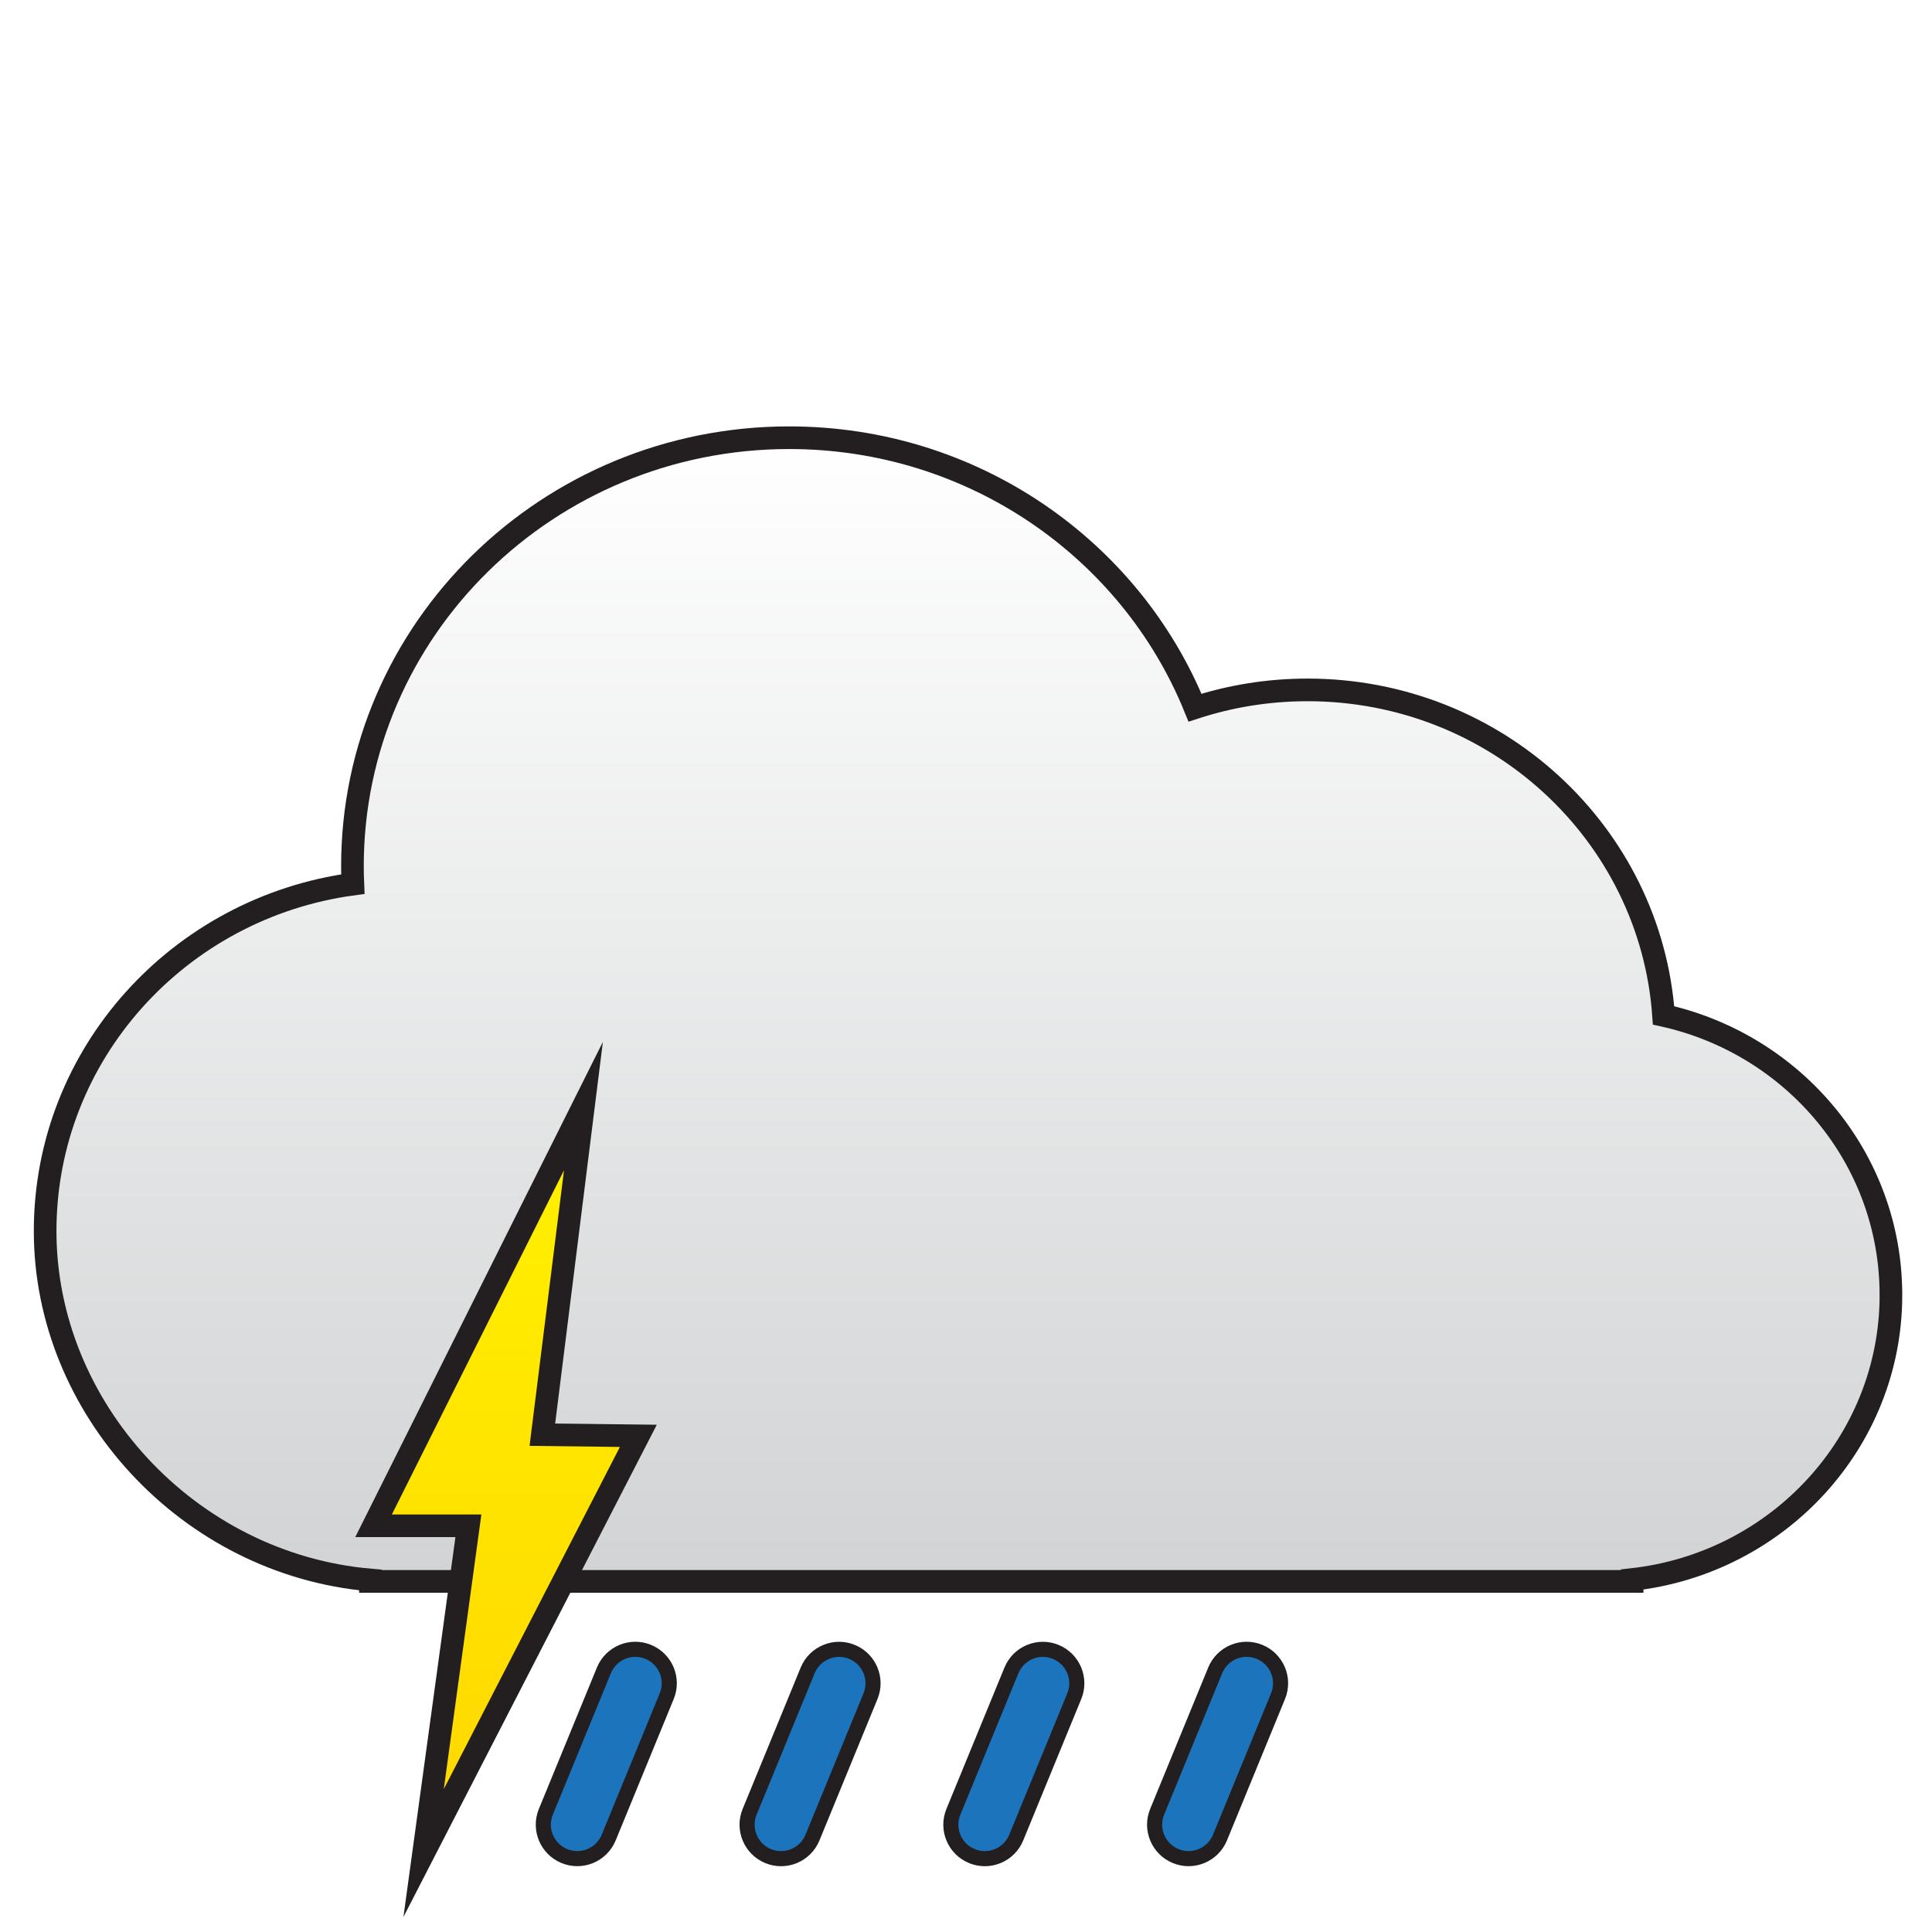
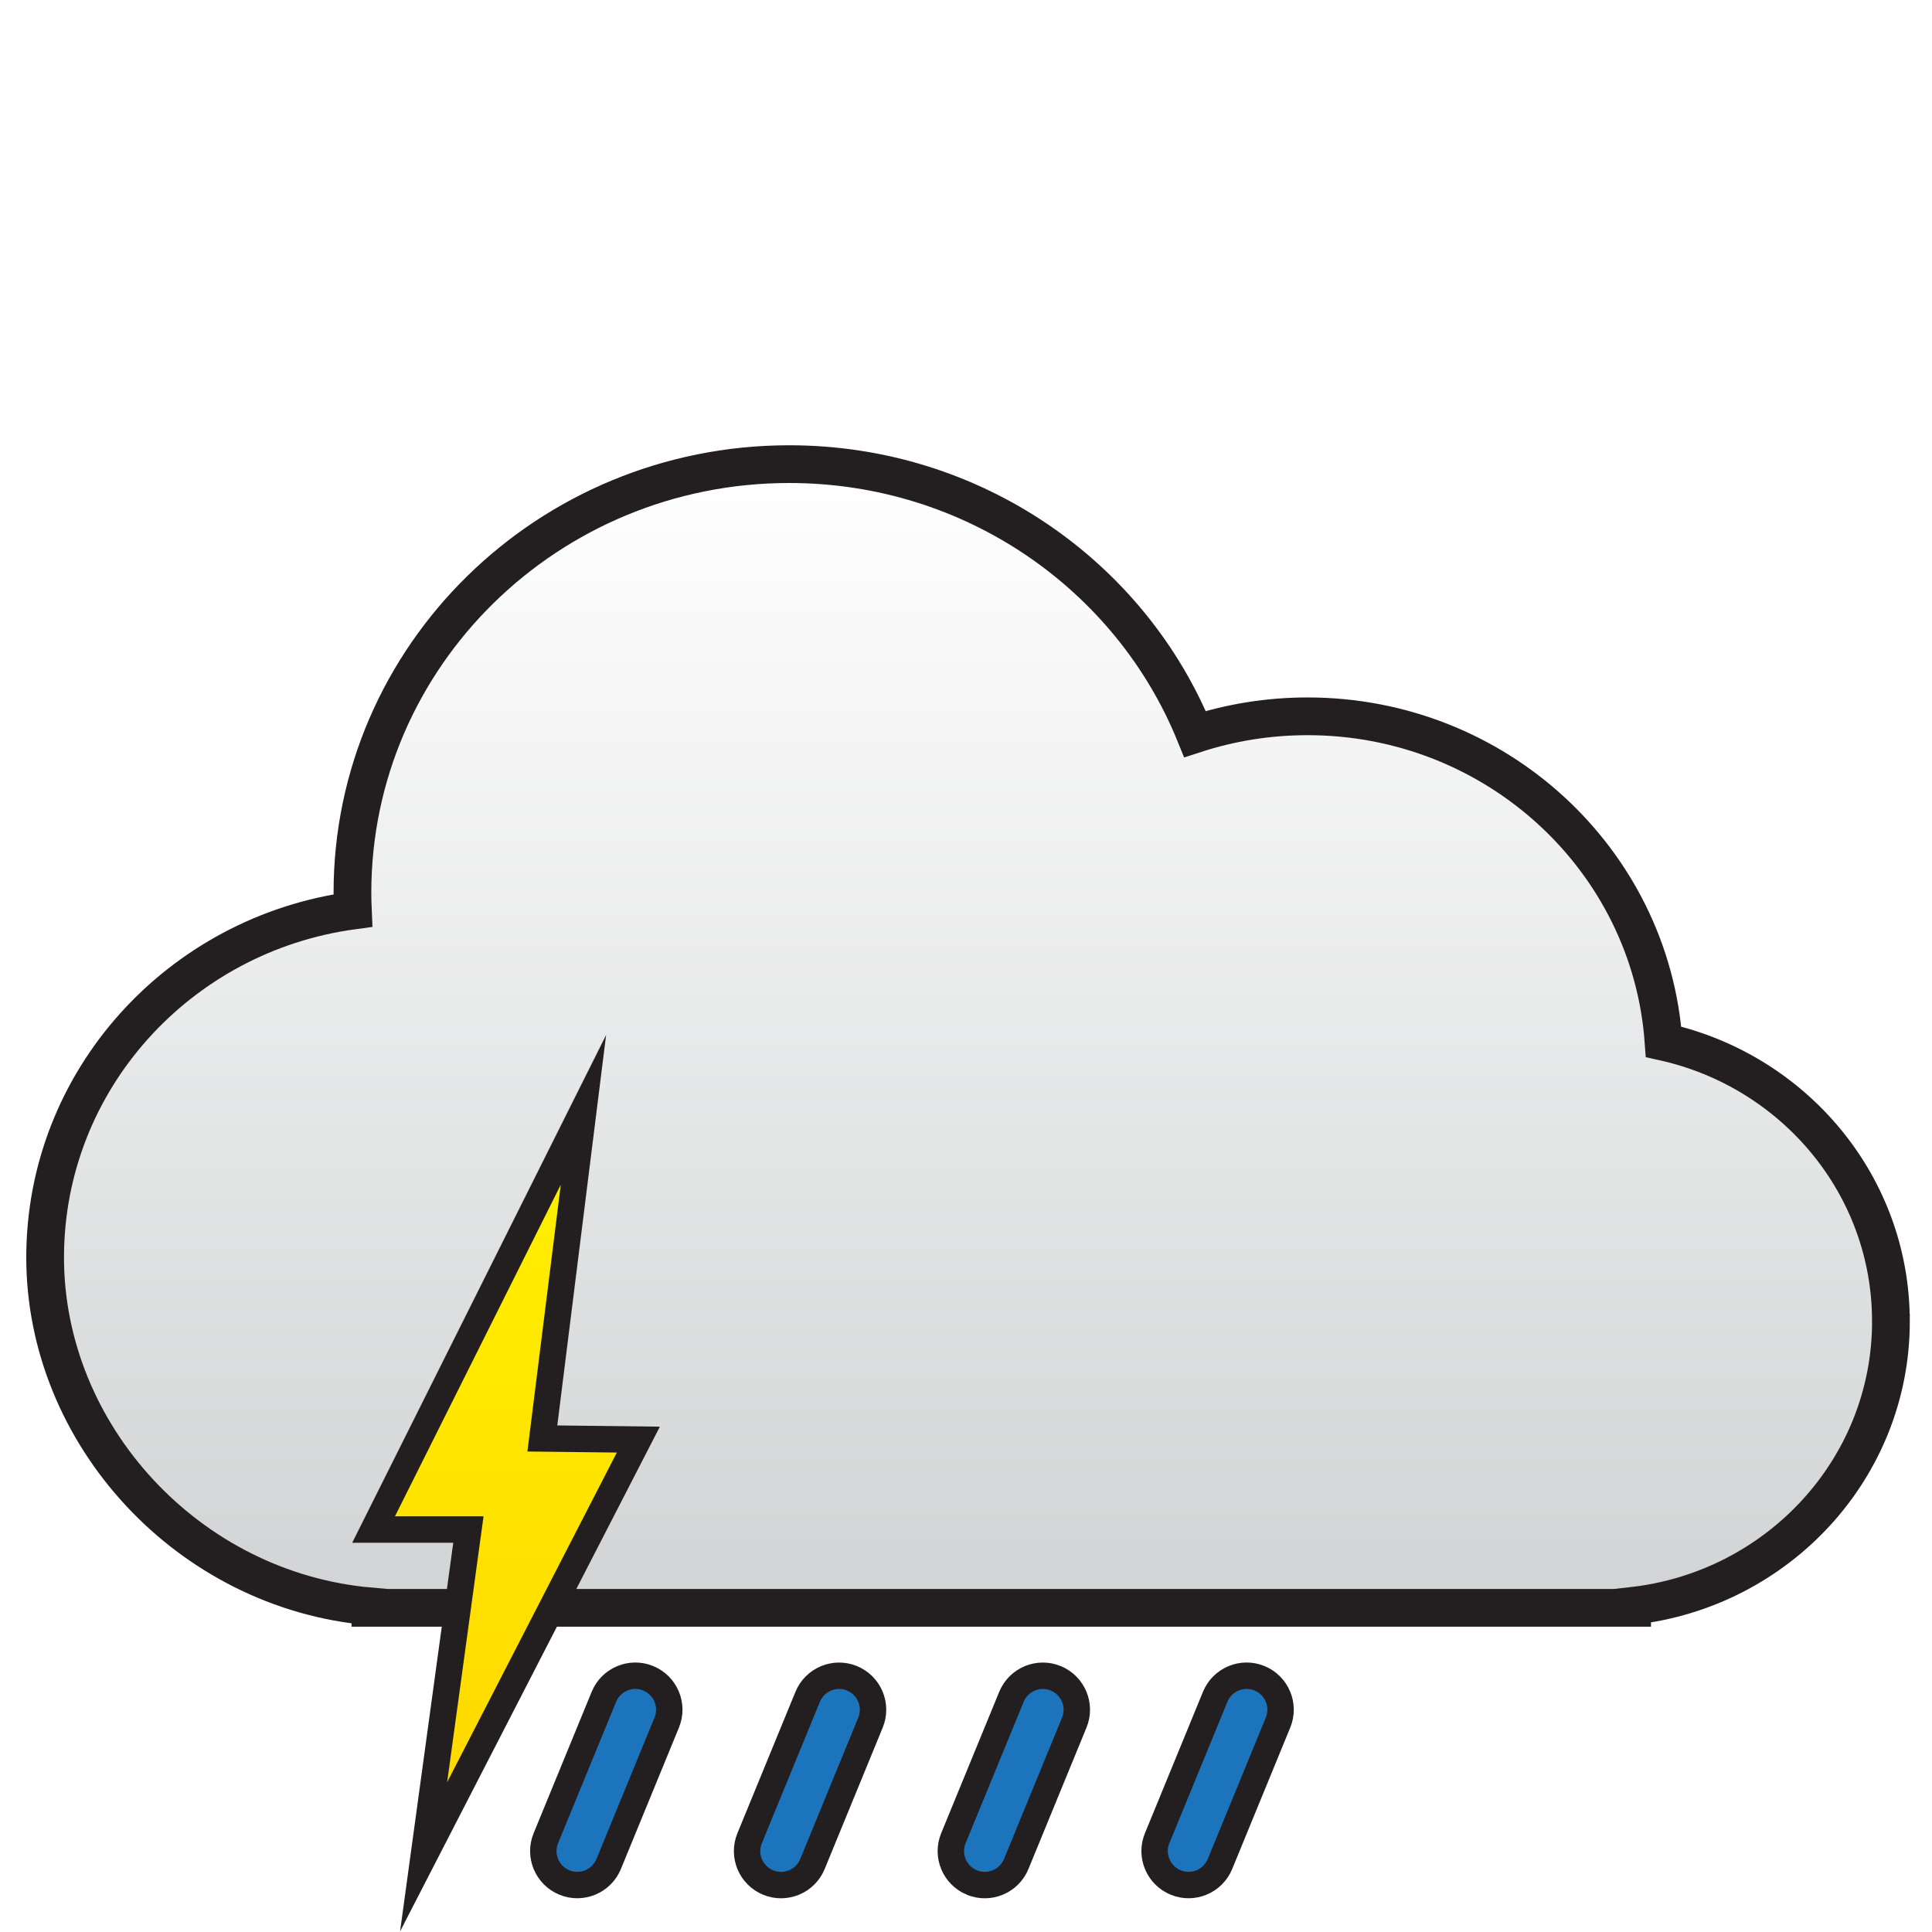
<svg xmlns="http://www.w3.org/2000/svg" id="Layer_1" version="1.1" viewBox="0 0 512 512">
  <defs>
    <style>
      .st0 {
-         fill: url(#linear-gradient);
+         fill: url(#linear-gradient1);
      }

      .st0, .st1 {
-         stroke-miterlimit: 10;
-         stroke-width: 6px;
+         stroke-width: 7px;
      }

      .st0, .st1, .st2 {
        stroke: #231f20;
+         stroke-miterlimit: 10;
      }

      .st1 {
-         fill: url(#linear-gradient1);
+         fill: #1c75bc;
      }

      .st2 {
-         fill: #1c75bc;
-         stroke-miterlimit: 10;
-         stroke-width: 4px;
+         fill: url(#linear-gradient);
+         stroke-width: 10px;
      }
    </style>
-     <linearGradient id="linear-gradient" x1="256.54" y1="398" x2="256.54" y2="94.91" gradientTransform="translate(0 514) scale(1 -1)" gradientUnits="userSpaceOnUse">
+     <linearGradient id="linear-gradient" x1="256.54" y1="121" x2="256.54" y2="424.09" gradientTransform="translate(0 2)" gradientUnits="userSpaceOnUse">
      <stop offset="0" stop-color="#fff" />
      <stop offset="1" stop-color="#d1d3d4" />
    </linearGradient>
-     <linearGradient id="linear-gradient1" x1="134.08" y1="220.88" x2="134.08" y2="22.92" gradientTransform="translate(0 514) scale(1 -1)" gradientUnits="userSpaceOnUse">
+     <linearGradient id="linear-gradient1" x1="134.08" y1="292.12" x2="134.08" y2="490.08" gradientTransform="translate(0 2)" gradientUnits="userSpaceOnUse">
      <stop offset="0" stop-color="#fff7a9" />
      <stop offset="0" stop-color="#fff100" />
      <stop offset="1" stop-color="gold" />
    </linearGradient>
  </defs>
  <g id="Cloud">
-     <path class="st0" d="M501.11,343.14c0-36.16-25.76-66.39-60.25-74.05-3.42-48.2-44.35-86.26-94.35-86.26-10.42,0-20.44,1.66-29.82,4.71-17.03-41.92-58.76-71.54-107.55-71.54-63.92,0-115.74,50.85-115.74,113.57,0,1.59.04,3.16.11,4.73-46.07,6.24-81.55,45.03-81.55,91.95s37.89,88.29,86.21,92.47v.37h334.36v-.5c38.59-4.29,68.59-36.42,68.59-75.44h0Z" />
+     <path class="st2" d="M501.11,350.14c0-36.16-25.76-66.39-60.25-74.05-3.42-48.2-44.35-86.26-94.35-86.26-10.42,0-20.44,1.66-29.82,4.71-17.03-41.92-58.76-71.54-107.55-71.54-63.92,0-115.74,50.85-115.74,113.57,0,1.59.04,3.16.11,4.73-46.07,6.24-81.55,45.03-81.55,91.95s37.89,88.29,86.21,92.47v.37h334.36v-.5c38.59-4.29,68.59-36.42,68.59-75.44h0Z" />
  </g>
  <g id="Layer_6">
-     <path class="st2" d="M311.57,491.88h0c-4.6-1.89-6.8-7.15-4.91-11.74l15.38-37.47c1.89-4.6,7.15-6.8,11.74-4.91h0c4.6,1.89,6.8,7.15,4.91,11.74l-15.38,37.47c-1.89,4.6-7.15,6.8-11.74,4.91Z" />
-     <path class="st2" d="M257.57,491.89h0c-4.6-1.89-6.8-7.15-4.91-11.74l15.38-37.47c1.89-4.6,7.15-6.8,11.74-4.91h0c4.6,1.89,6.8,7.15,4.91,11.74l-15.38,37.47c-1.89,4.6-7.15,6.8-11.74,4.91Z" />
-     <path class="st2" d="M203.57,491.89h0c-4.6-1.89-6.8-7.15-4.91-11.74l15.38-37.47c1.89-4.6,7.15-6.8,11.74-4.91h0c4.6,1.89,6.8,7.15,4.91,11.74l-15.38,37.47c-1.89,4.6-7.15,6.8-11.74,4.91Z" />
-     <path class="st2" d="M149.57,491.88h0c-4.6-1.89-6.8-7.15-4.91-11.74l15.38-37.47c1.89-4.6,7.15-6.8,11.74-4.91h0c4.6,1.89,6.8,7.15,4.91,11.74l-15.38,37.47c-1.89,4.6-7.15,6.8-11.74,4.91Z" />
+     <path class="st1" d="M311.57,498.88h0c-4.6-1.89-6.8-7.15-4.91-11.74l15.38-37.47c1.89-4.6,7.15-6.8,11.74-4.91h0c4.6,1.89,6.8,7.15,4.91,11.74l-15.38,37.47c-1.89,4.6-7.15,6.8-11.74,4.91Z" />
+     <path class="st1" d="M257.57,498.89h0c-4.6-1.89-6.8-7.15-4.91-11.74l15.38-37.47c1.89-4.6,7.15-6.8,11.74-4.91h0c4.6,1.89,6.8,7.15,4.91,11.74l-15.38,37.47c-1.89,4.6-7.15,6.8-11.74,4.91Z" />
+     <path class="st1" d="M203.57,498.89h0c-4.6-1.89-6.8-7.15-4.91-11.74l15.38-37.47c1.89-4.6,7.15-6.8,11.74-4.91h0c4.6,1.89,6.8,7.15,4.91,11.74l-15.38,37.47c-1.89,4.6-7.15,6.8-11.74,4.91Z" />
+     <path class="st1" d="M149.57,498.88h0c-4.6-1.89-6.8-7.15-4.91-11.74l15.38-37.47c1.89-4.6,7.15-6.8,11.74-4.91h0c4.6,1.89,6.8,7.15,4.91,11.74l-15.38,37.47c-1.89,4.6-7.15,6.8-11.74,4.91Z" />
  </g>
  <g id="Lightning">
-     <polygon class="st1" points="169.17 380.51 143.73 380.21 154.62 293.12 99 404.35 124.13 404.35 112.26 491.08 169.17 380.51" />
+     <polygon class="st0" points="169.17 381.51 143.73 381.21 154.62 294.12 99 405.35 124.13 405.35 112.26 492.08 169.17 381.51" />
  </g>
</svg>
